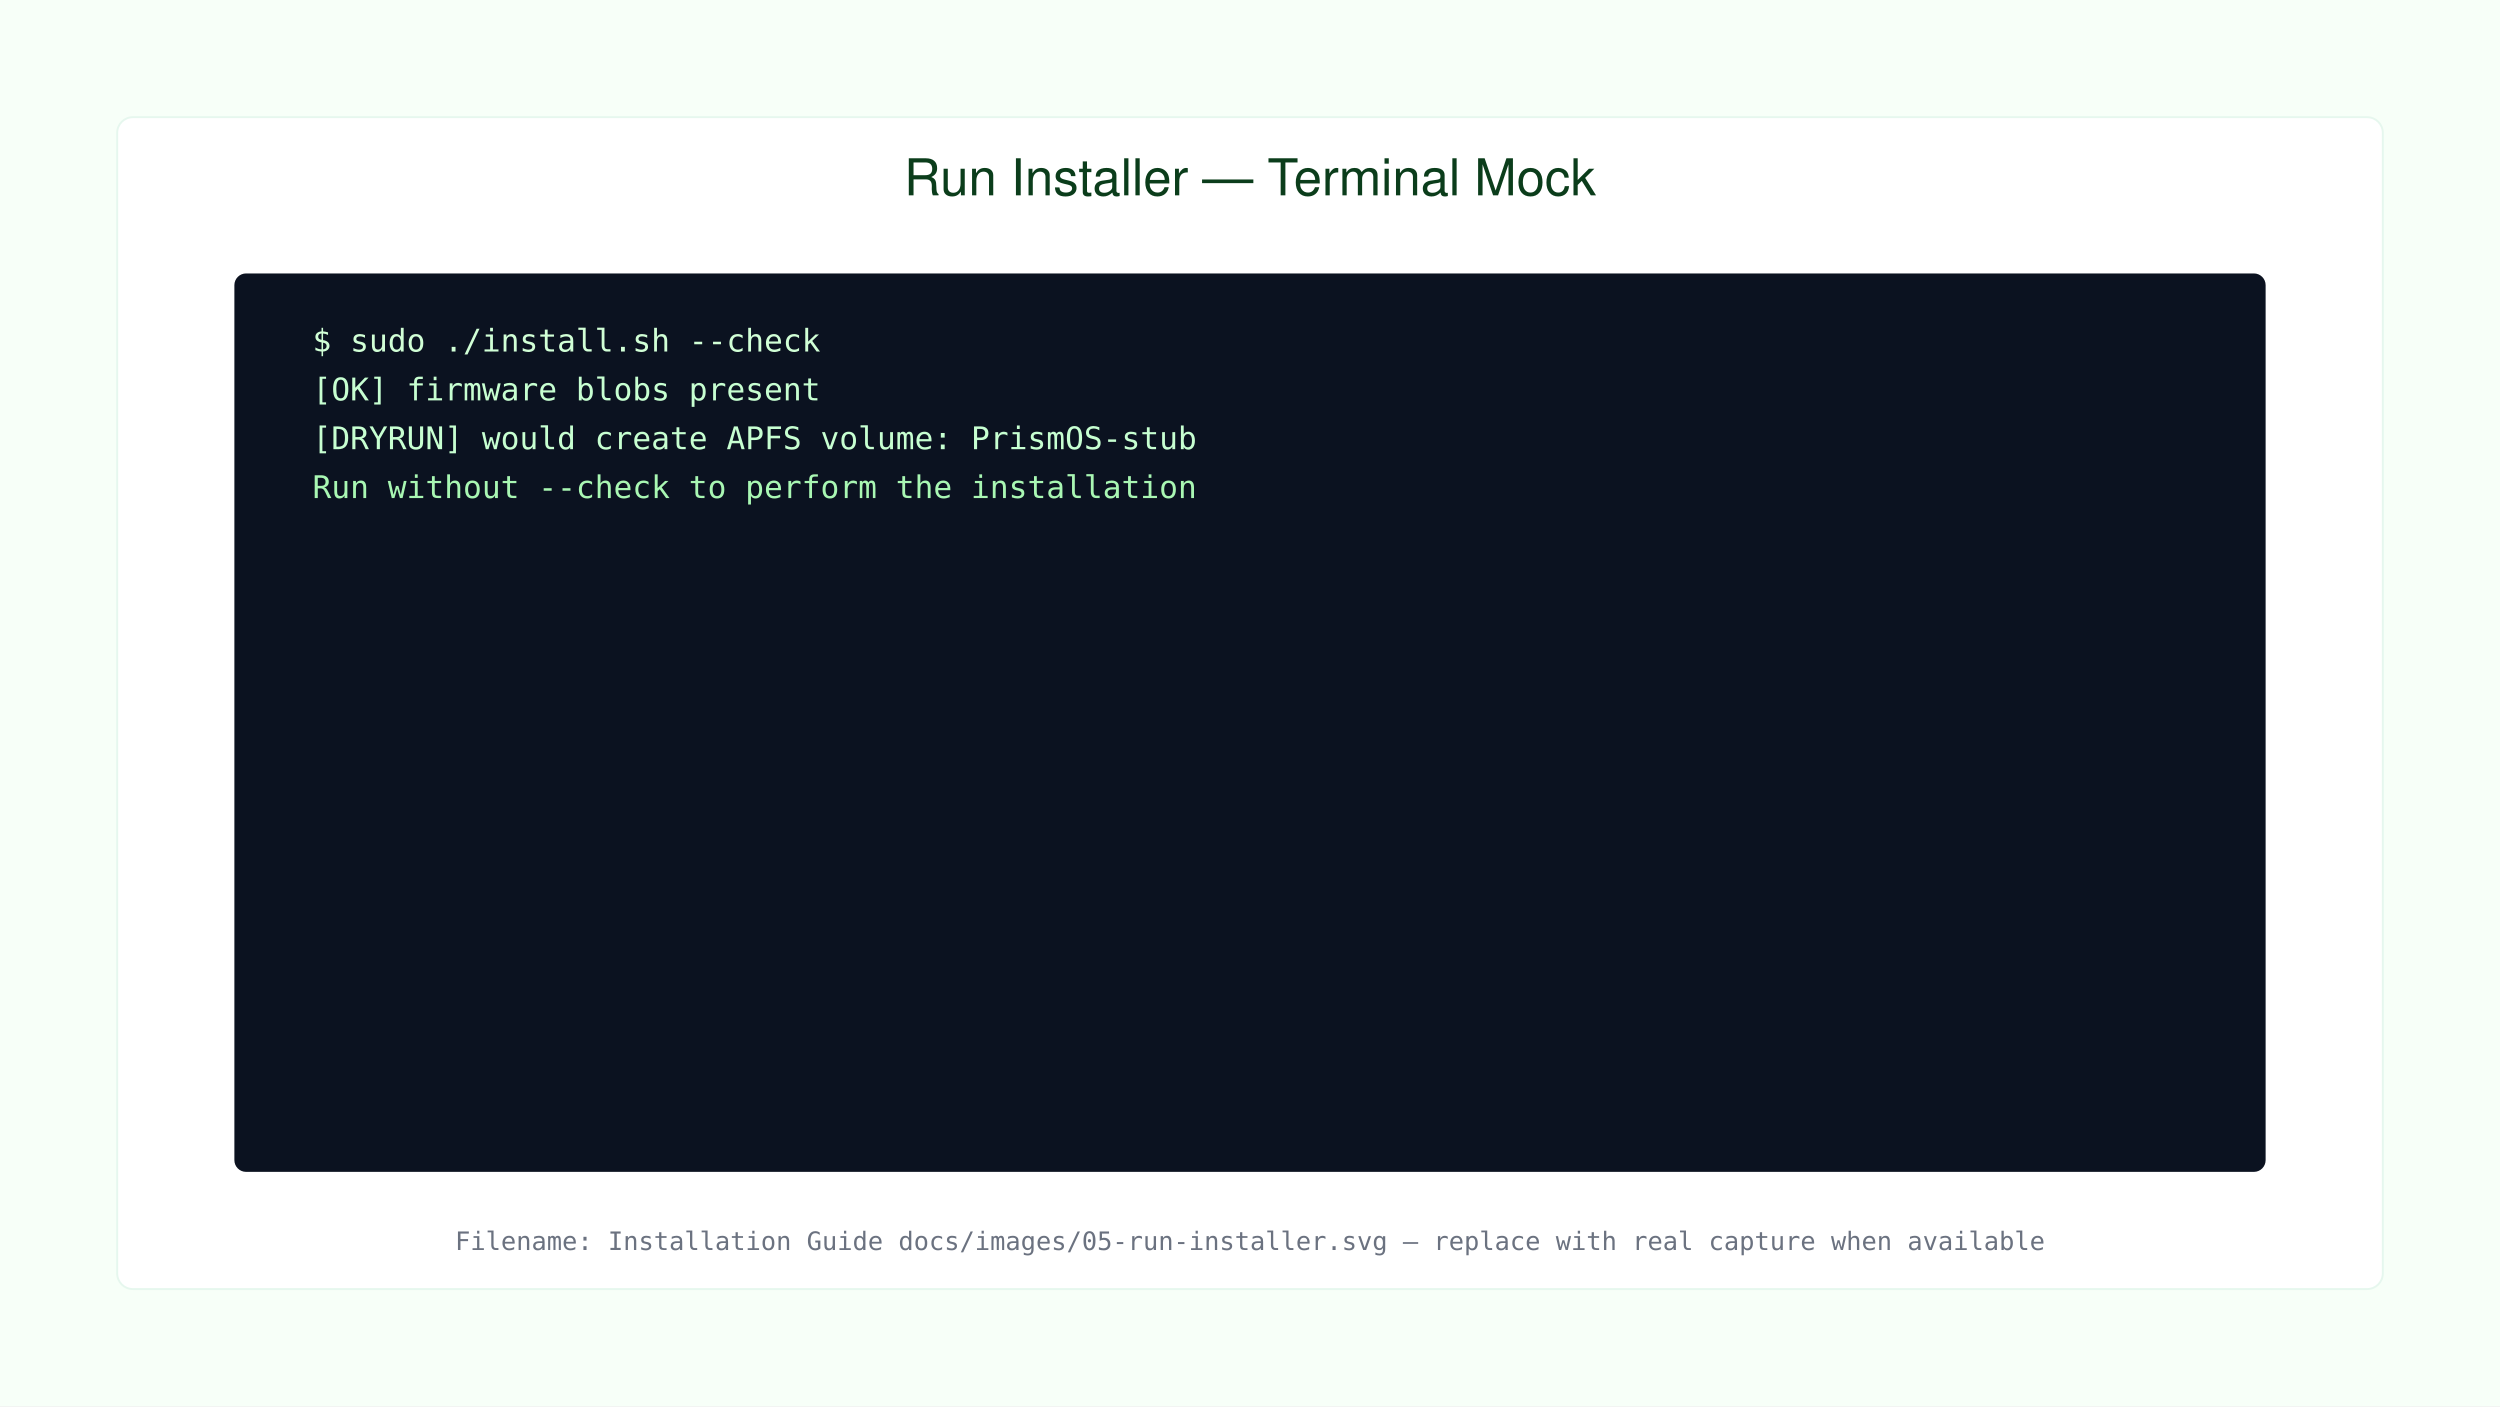
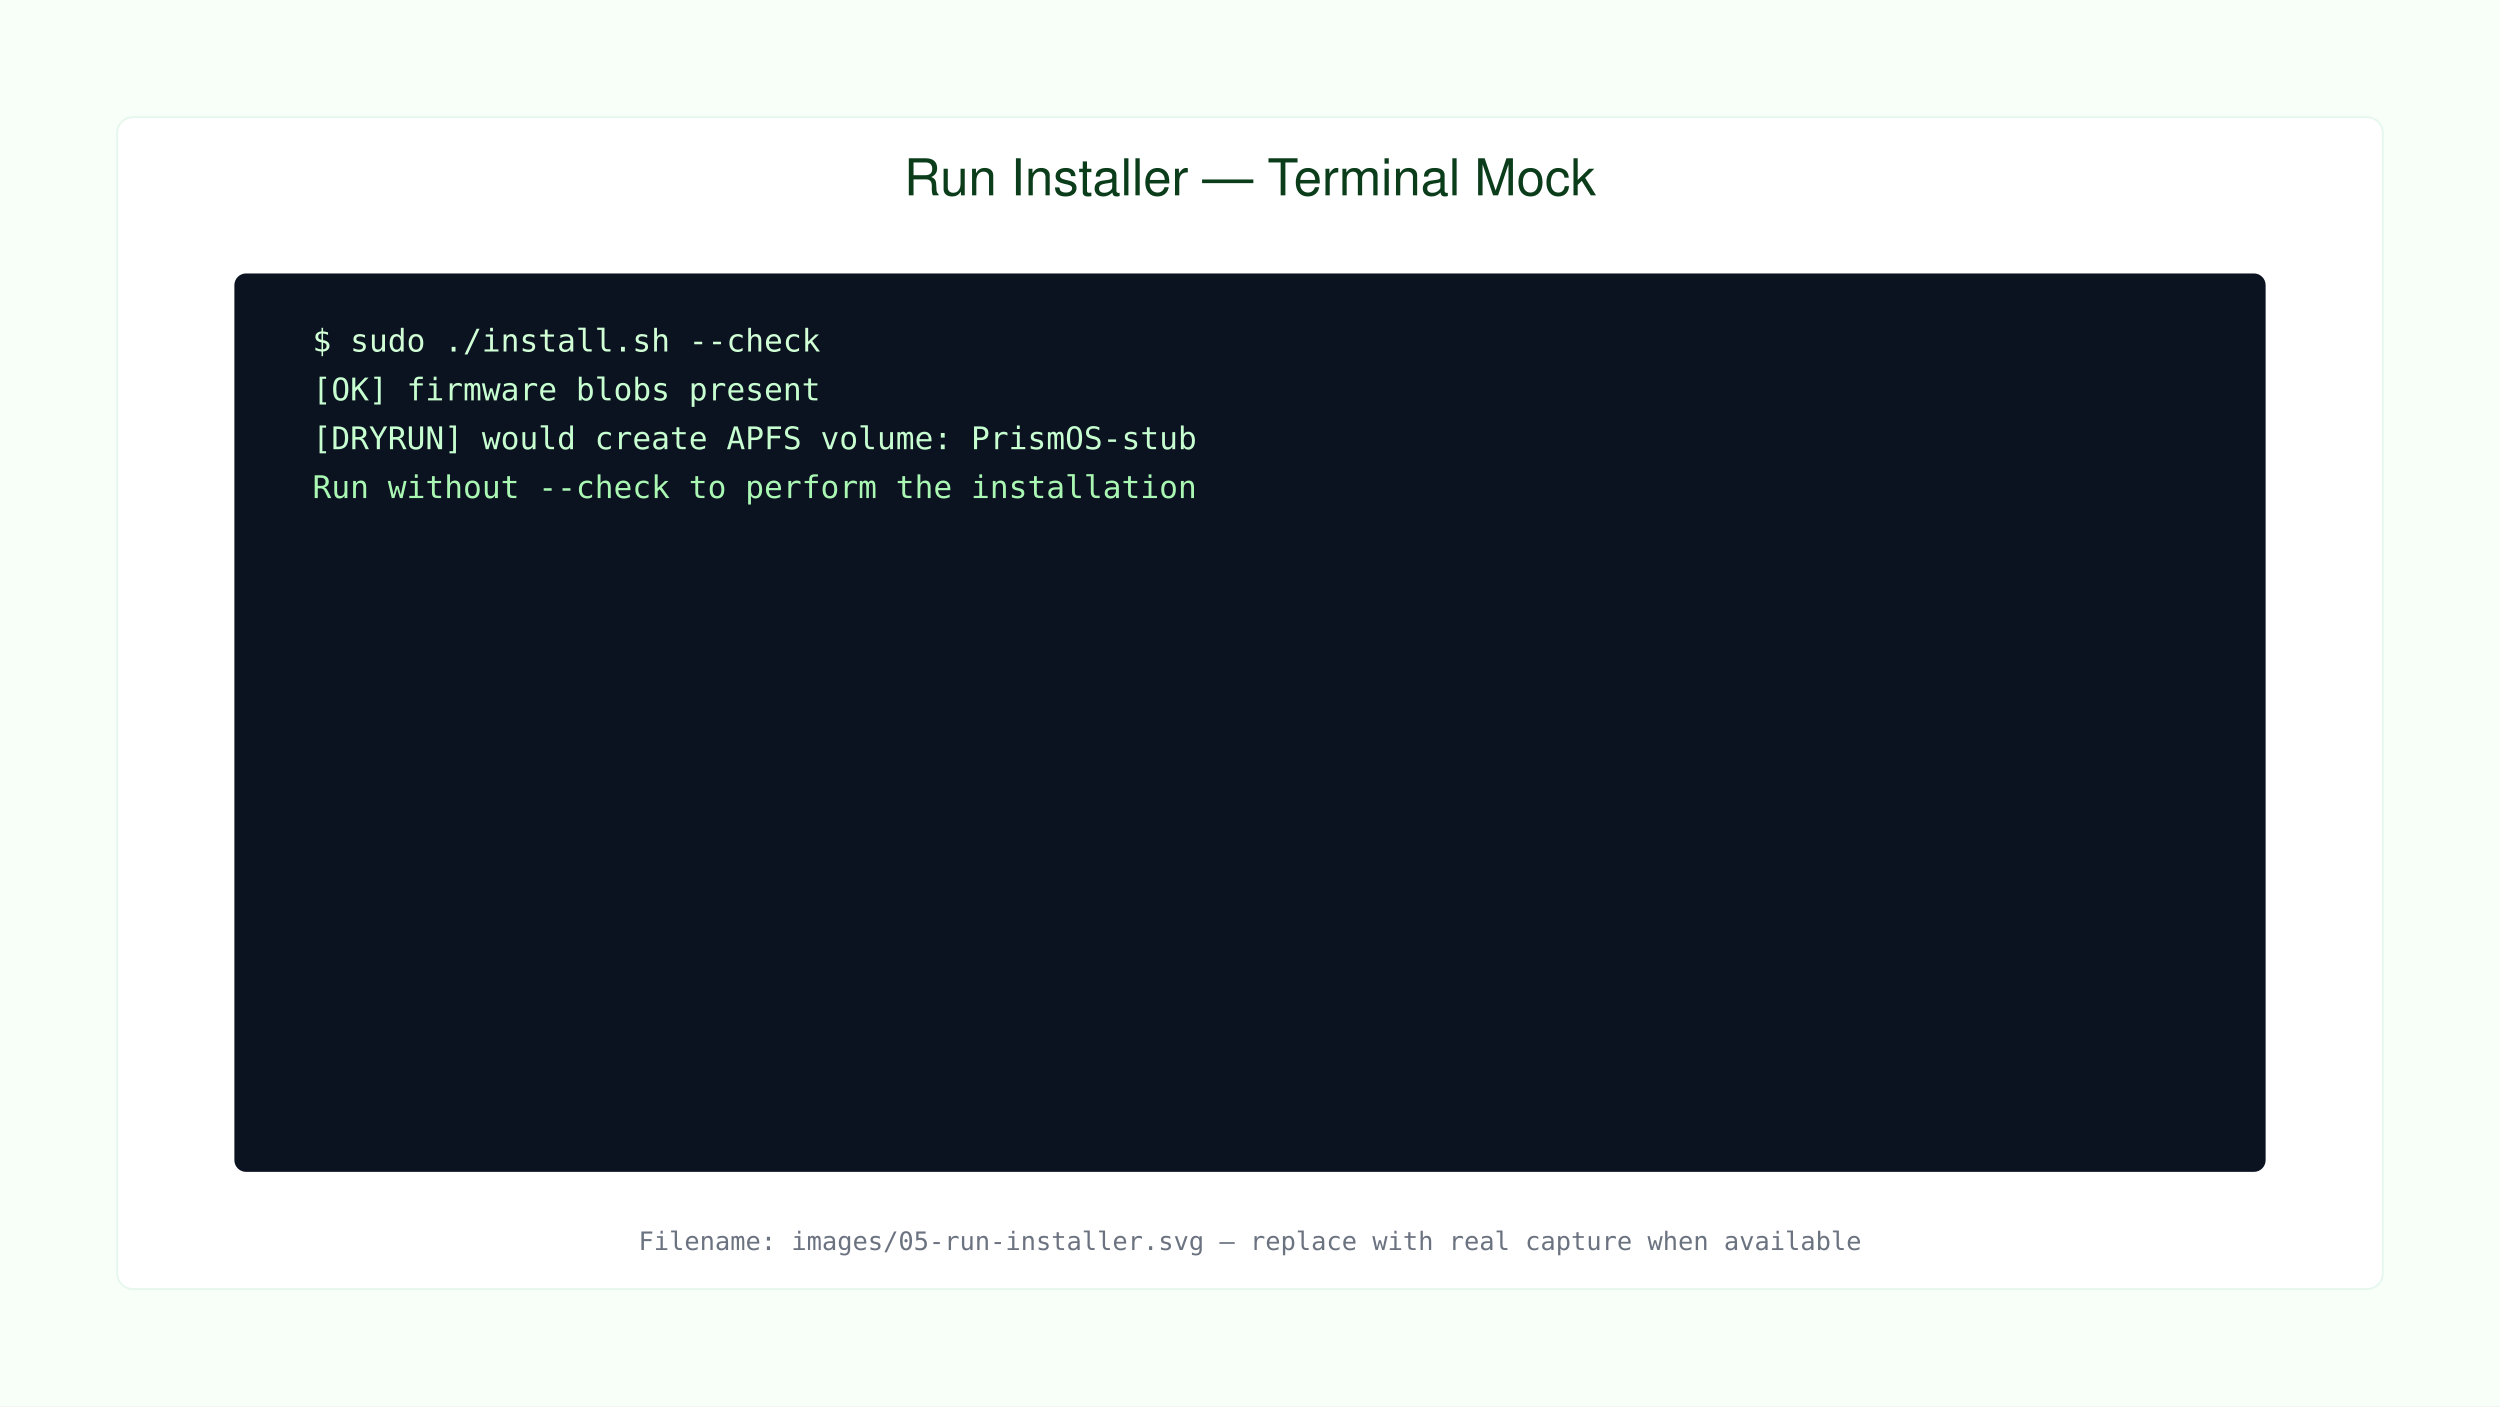
<svg xmlns="http://www.w3.org/2000/svg" width="1280" height="720" viewBox="0 0 1280 720">
  <rect width="100%" height="100%" fill="#f7fff8" />
  <rect x="60" y="60" width="1160" height="600" rx="8" fill="#ffffff" stroke="#e6f7ee" />
  <text x="640" y="100" font-family="Helvetica, Arial, sans-serif" font-size="26" fill="#0b3d1b" text-anchor="middle">Run Installer — Terminal Mock</text>
  <rect x="120" y="140" width="1040" height="460" rx="6" fill="#0b1220" />
  <text x="160" y="180" font-family="monospace" font-size="16" fill="#d1ffd6">$ sudo ./install.sh --check</text>
  <text x="160" y="205" font-family="monospace" font-size="16" fill="#c7ffd1">[OK] firmware blobs present</text>
  <text x="160" y="230" font-family="monospace" font-size="16" fill="#c7ffd1">[DRYRUN] would create APFS volume: PrismOS-stub</text>
  <text x="160" y="255" font-family="monospace" font-size="16" fill="#a9f7b3">Run without --check to perform the installation</text>
-   <text x="640" y="640" font-family="monospace" font-size="13" fill="#6b7280" text-anchor="middle">Filename: Installation Guide docs/images/05-run-installer.svg — replace with real capture when available</text>
+   <text x="640" y="640" font-family="monospace" font-size="13" fill="#6b7280" text-anchor="middle">Filename: images/05-run-installer.svg — replace with real capture when available</text>
</svg>
